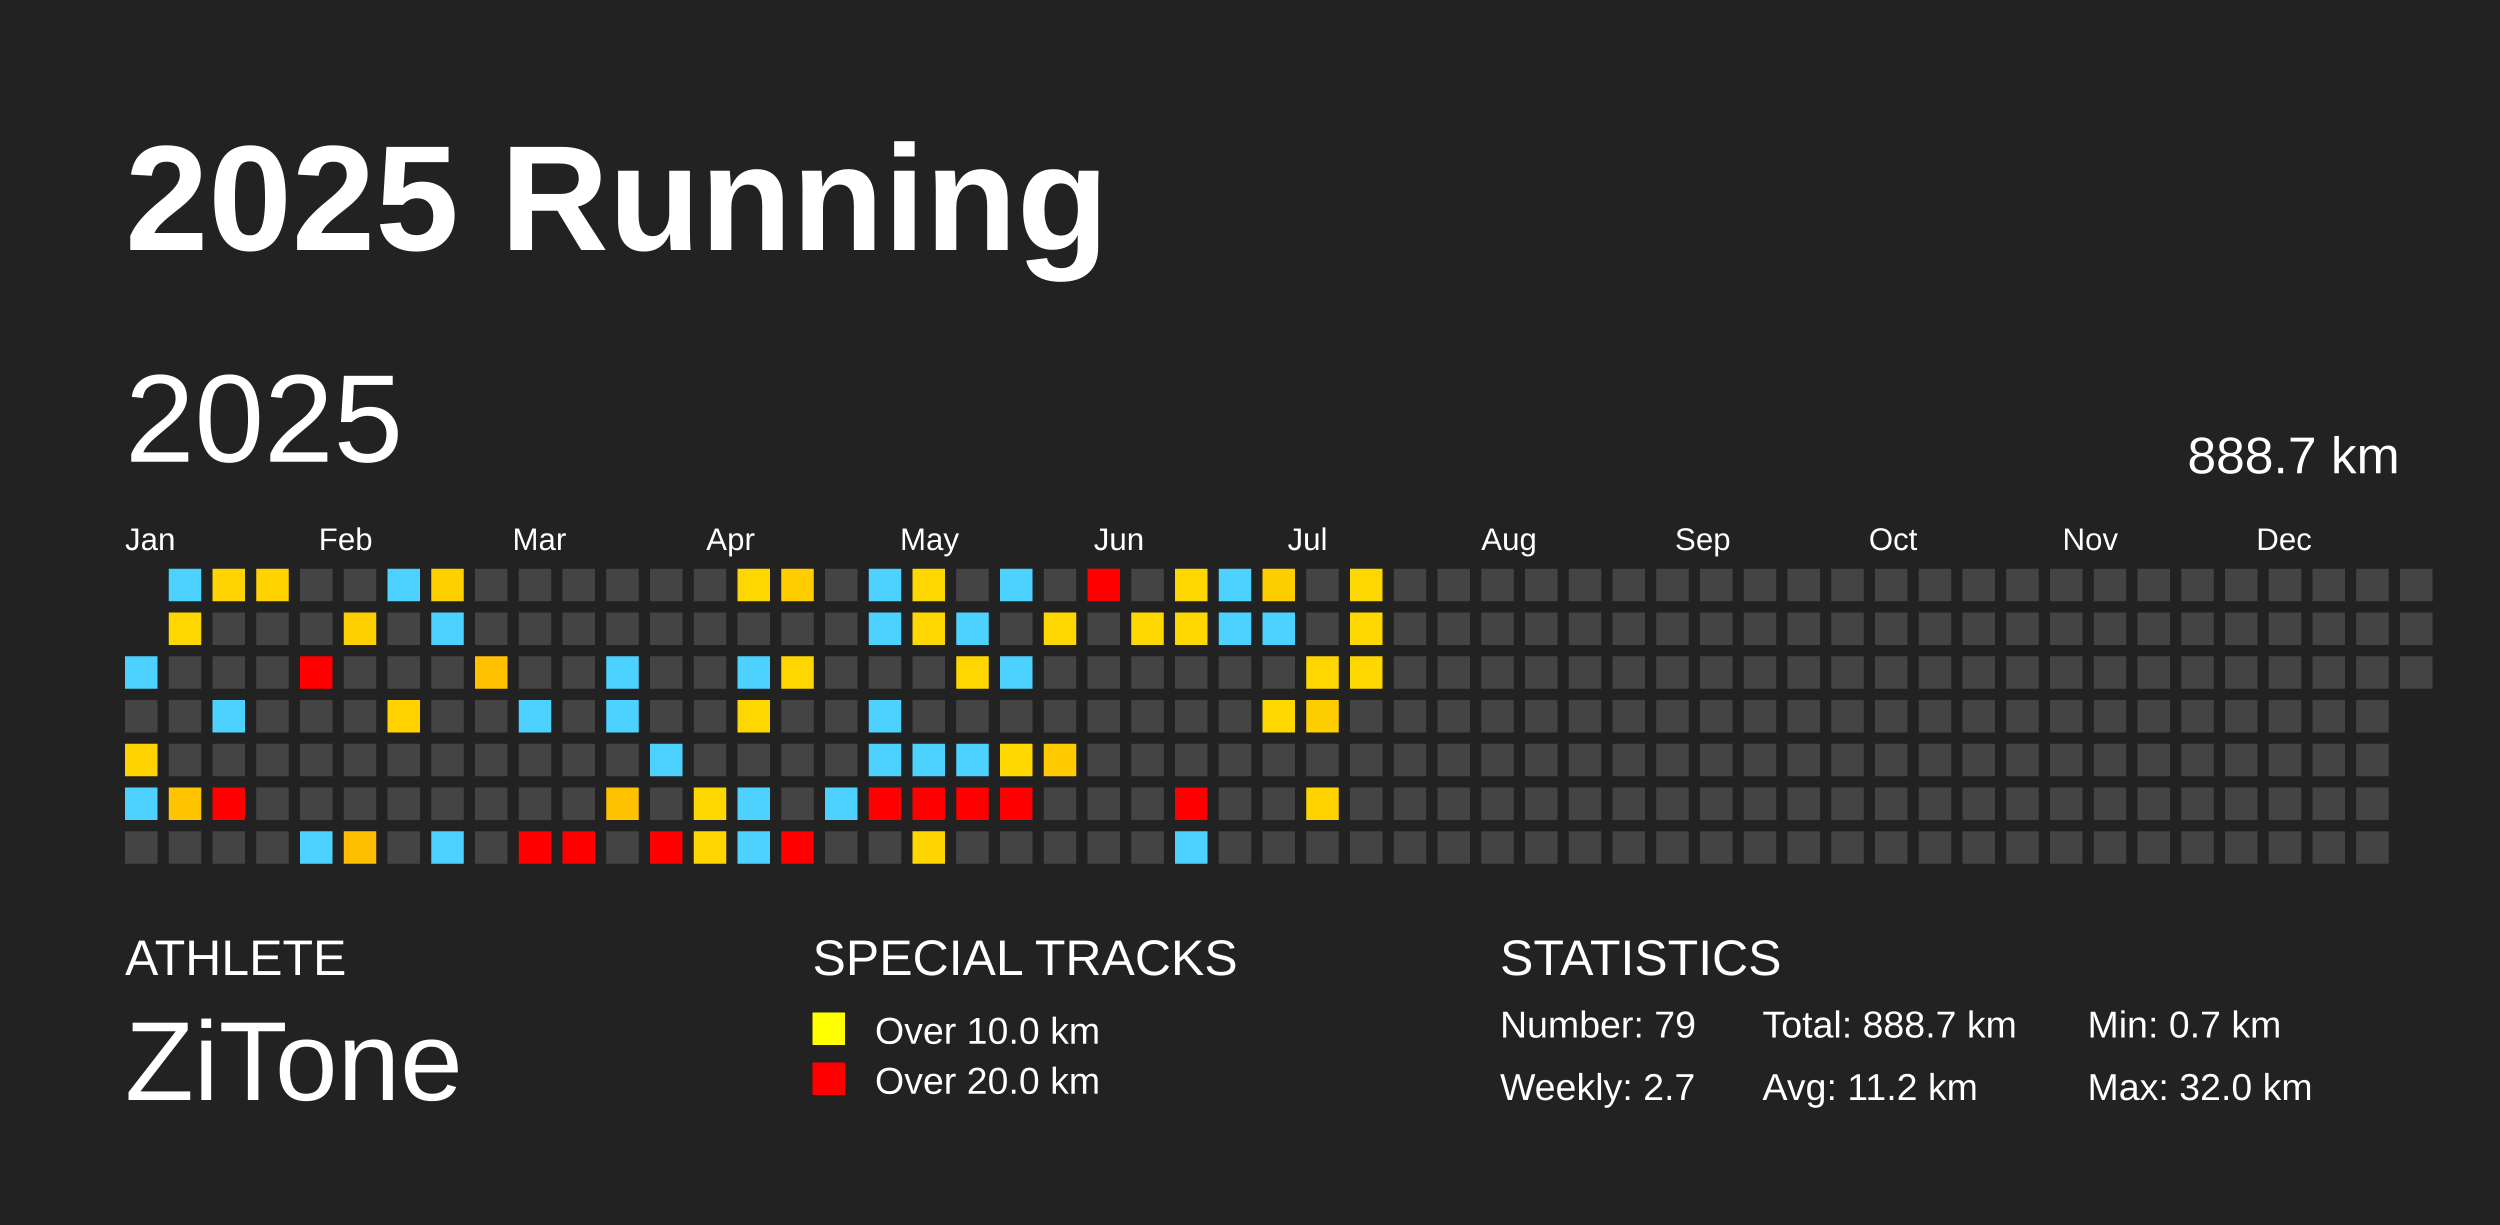
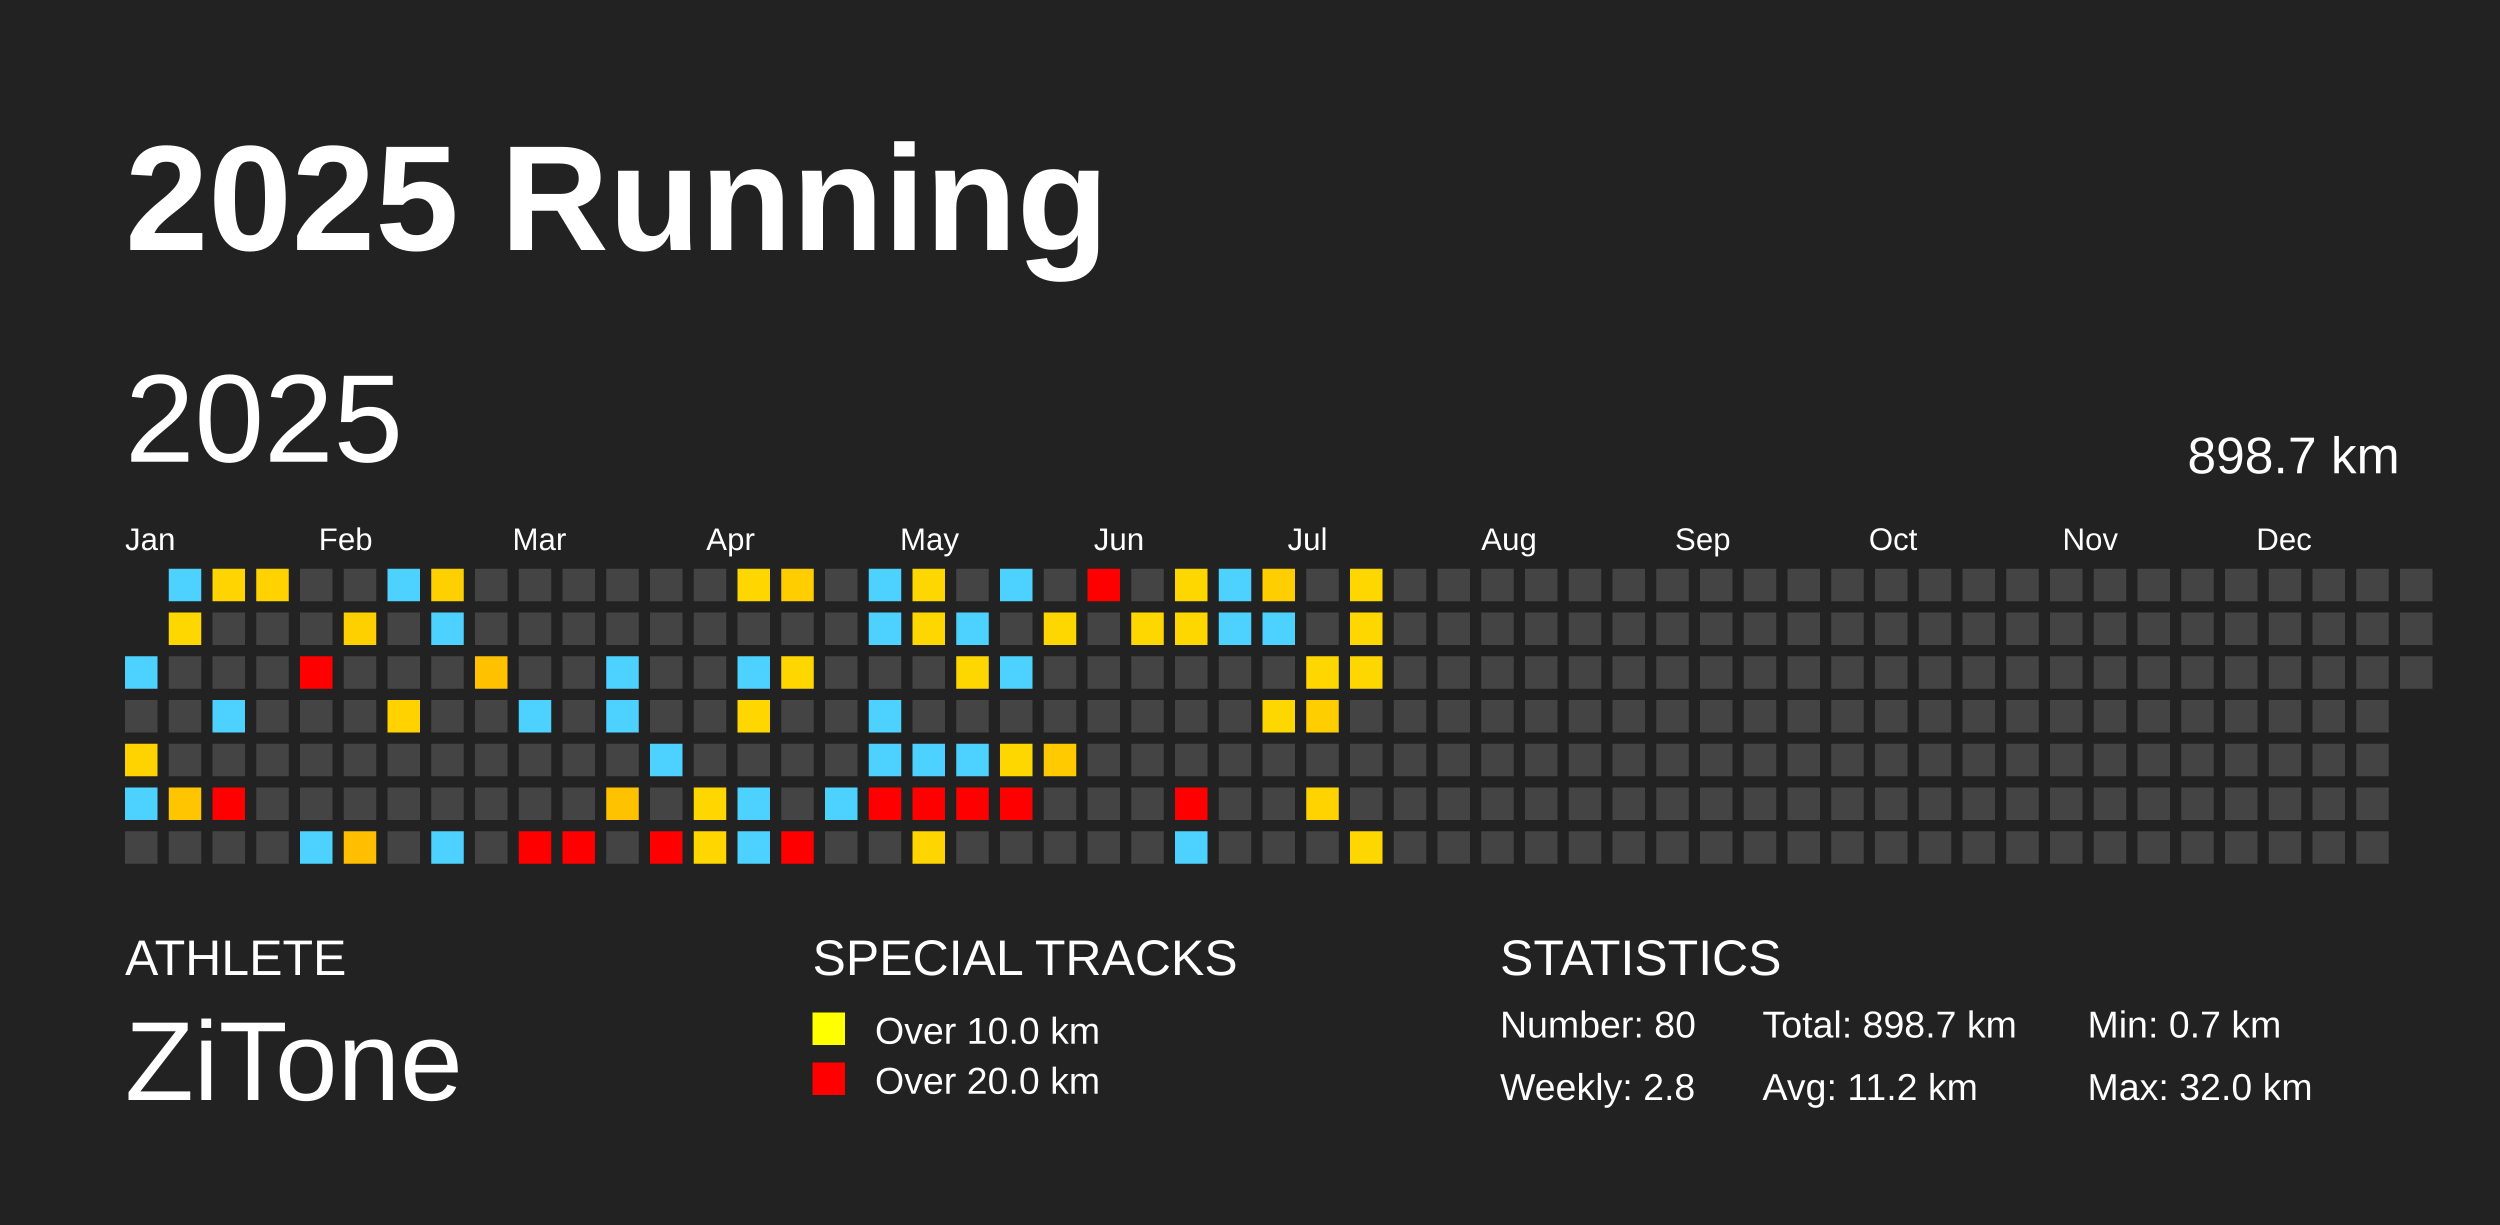
<svg xmlns="http://www.w3.org/2000/svg" baseProfile="full" height="98mm" version="1.1" viewBox="0,0,200,98" width="200mm">
  <defs />
  <rect fill="#222222" height="98" width="200" x="0" y="0" />
  <text fill="#FFFFFF" style="font-size:12px; font-family:Arial; font-weight:bold;" x="10" y="20">2025 Running</text>
  <text fill="#FFFFFF" style="font-size:4px; font-family:Arial" x="10" y="78">ATHLETE</text>
  <text fill="#FFFFFF" style="font-size:9px; font-family:Arial" x="10" y="88">ZiTone</text>
  <text fill="#FFFFFF" style="font-size:4px; font-family:Arial" x="65" y="78">SPECIAL TRACKS</text>
  <rect fill="yellow" height="2.6" width="2.6" x="65" y="81" />
  <text fill="#FFFFFF" style="font-size:3px; font-family:Arial" x="70" y="83.5">Over 10.0 km</text>
  <rect fill="red" height="2.6" width="2.6" x="65" y="85" />
  <text fill="#FFFFFF" style="font-size:3px; font-family:Arial" x="70" y="87.5">Over 20.0 km</text>
  <text fill="#FFFFFF" style="font-size:4px; font-family:Arial" x="120" y="78">STATISTICS</text>
-   <text fill="#FFFFFF" style="font-size:3px; font-family:Arial" x="120" y="83">Number: 79</text>
-   <text fill="#FFFFFF" style="font-size:3px; font-family:Arial" x="120" y="88">Weekly: 2.7</text>
-   <text fill="#FFFFFF" style="font-size:3px; font-family:Arial" x="141" y="83">Total: 888.7 km</text>
+   <text fill="#FFFFFF" style="font-size:3px; font-family:Arial" x="120" y="83">Number: 80</text>
+   <text fill="#FFFFFF" style="font-size:3px; font-family:Arial" x="120" y="88">Weekly: 2.8</text>
+   <text fill="#FFFFFF" style="font-size:3px; font-family:Arial" x="141" y="83">Total: 898.7 km</text>
  <text fill="#FFFFFF" style="font-size:3px; font-family:Arial" x="141" y="88">Avg: 11.2 km</text>
  <text fill="#FFFFFF" style="font-size:3px; font-family:Arial" x="167" y="83">Min: 0.7 km</text>
  <text fill="#FFFFFF" style="font-size:3px; font-family:Arial" x="167" y="88">Max: 32.0 km</text>
  <text dominant-baseline="hanging" fill="#FFFFFF" style="font-size:10.0px; font-family:Arial;" x="10" y="30">2025</text>
-   <text dominant-baseline="hanging" fill="#FFFFFF" style="font-size:4.125px; font-family:Arial;" x="175" y="35">888.7 km</text>
+   <text dominant-baseline="hanging" fill="#FFFFFF" style="font-size:4.125px; font-family:Arial;" x="175" y="35">898.7 km</text>
  <text fill="#FFFFFF" style="font-size:2.5px; font-family:Arial" x="10.0" y="44">Jan</text>
  <text fill="#FFFFFF" style="font-size:2.5px; font-family:Arial" x="25.5" y="44">Feb</text>
  <text fill="#FFFFFF" style="font-size:2.5px; font-family:Arial" x="41.0" y="44">Mar</text>
  <text fill="#FFFFFF" style="font-size:2.5px; font-family:Arial" x="56.5" y="44">Apr</text>
  <text fill="#FFFFFF" style="font-size:2.5px; font-family:Arial" x="72.0" y="44">May</text>
  <text fill="#FFFFFF" style="font-size:2.5px; font-family:Arial" x="87.5" y="44">Jun</text>
  <text fill="#FFFFFF" style="font-size:2.5px; font-family:Arial" x="103.0" y="44">Jul</text>
  <text fill="#FFFFFF" style="font-size:2.5px; font-family:Arial" x="118.5" y="44">Aug</text>
  <text fill="#FFFFFF" style="font-size:2.5px; font-family:Arial" x="134.0" y="44">Sep</text>
  <text fill="#FFFFFF" style="font-size:2.5px; font-family:Arial" x="149.5" y="44">Oct</text>
  <text fill="#FFFFFF" style="font-size:2.5px; font-family:Arial" x="165.0" y="44">Nov</text>
  <text fill="#FFFFFF" style="font-size:2.5px; font-family:Arial" x="180.5" y="44">Dec</text>
  <rect fill="#4dd2ff" height="2.6" width="2.6" x="10.0" y="52.5" />
  <rect fill="#444444" height="2.6" width="2.6" x="10.0" y="56.0" />
  <rect fill="#ffd300" height="2.6" width="2.6" x="10.0" y="59.5" />
  <rect fill="#4dd2ff" height="2.6" width="2.6" x="10.0" y="63.0" />
  <rect fill="#444444" height="2.6" width="2.6" x="10.0" y="66.5" />
  <rect fill="#4dd2ff" height="2.6" width="2.6" x="13.5" y="45.5" />
  <rect fill="#ffd700" height="2.6" width="2.6" x="13.5" y="49.0" />
  <rect fill="#444444" height="2.6" width="2.6" x="13.5" y="52.5" />
  <rect fill="#444444" height="2.6" width="2.6" x="13.5" y="56.0" />
  <rect fill="#444444" height="2.6" width="2.6" x="13.5" y="59.5" />
  <rect fill="#ffc500" height="2.6" width="2.6" x="13.5" y="63.0" />
  <rect fill="#444444" height="2.6" width="2.6" x="13.5" y="66.5" />
  <rect fill="#ffd400" height="2.6" width="2.6" x="17.0" y="45.5" />
  <rect fill="#444444" height="2.6" width="2.6" x="17.0" y="49.0" />
  <rect fill="#444444" height="2.6" width="2.6" x="17.0" y="52.5" />
  <rect fill="#4dd2ff" height="2.6" width="2.6" x="17.0" y="56.0" />
  <rect fill="#444444" height="2.6" width="2.6" x="17.0" y="59.5" />
  <rect fill="red" height="2.6" width="2.6" x="17.0" y="63.0" />
  <rect fill="#444444" height="2.6" width="2.6" x="17.0" y="66.5" />
  <rect fill="#ffd200" height="2.6" width="2.6" x="20.5" y="45.5" />
  <rect fill="#444444" height="2.6" width="2.6" x="20.5" y="49.0" />
  <rect fill="#444444" height="2.6" width="2.6" x="20.5" y="52.5" />
  <rect fill="#444444" height="2.6" width="2.6" x="20.5" y="56.0" />
  <rect fill="#444444" height="2.6" width="2.6" x="20.5" y="59.5" />
  <rect fill="#444444" height="2.6" width="2.6" x="20.5" y="63.0" />
  <rect fill="#444444" height="2.6" width="2.6" x="20.5" y="66.5" />
  <rect fill="#444444" height="2.6" width="2.6" x="24.0" y="45.5" />
  <rect fill="#444444" height="2.6" width="2.6" x="24.0" y="49.0" />
  <rect fill="red" height="2.6" width="2.6" x="24.0" y="52.5" />
  <rect fill="#444444" height="2.6" width="2.6" x="24.0" y="56.0" />
  <rect fill="#444444" height="2.6" width="2.6" x="24.0" y="59.5" />
  <rect fill="#444444" height="2.6" width="2.6" x="24.0" y="63.0" />
  <rect fill="#4dd2ff" height="2.6" width="2.6" x="24.0" y="66.5" />
  <rect fill="#444444" height="2.6" width="2.6" x="27.5" y="45.5" />
  <rect fill="#ffd000" height="2.6" width="2.6" x="27.5" y="49.0" />
  <rect fill="#444444" height="2.6" width="2.6" x="27.5" y="52.5" />
  <rect fill="#444444" height="2.6" width="2.6" x="27.5" y="56.0" />
  <rect fill="#444444" height="2.6" width="2.6" x="27.5" y="59.5" />
  <rect fill="#444444" height="2.6" width="2.6" x="27.5" y="63.0" />
  <rect fill="#ffbe00" height="2.6" width="2.6" x="27.5" y="66.5" />
  <rect fill="#4dd2ff" height="2.6" width="2.6" x="31.0" y="45.5" />
  <rect fill="#444444" height="2.6" width="2.6" x="31.0" y="49.0" />
  <rect fill="#444444" height="2.6" width="2.6" x="31.0" y="52.5" />
  <rect fill="#ffd200" height="2.6" width="2.6" x="31.0" y="56.0" />
  <rect fill="#444444" height="2.6" width="2.6" x="31.0" y="59.5" />
  <rect fill="#444444" height="2.6" width="2.6" x="31.0" y="63.0" />
  <rect fill="#444444" height="2.6" width="2.6" x="31.0" y="66.5" />
  <rect fill="#ffd000" height="2.6" width="2.6" x="34.5" y="45.5" />
  <rect fill="#4dd2ff" height="2.6" width="2.6" x="34.5" y="49.0" />
  <rect fill="#444444" height="2.6" width="2.6" x="34.5" y="52.5" />
  <rect fill="#444444" height="2.6" width="2.6" x="34.5" y="56.0" />
  <rect fill="#444444" height="2.6" width="2.6" x="34.5" y="59.5" />
  <rect fill="#444444" height="2.6" width="2.6" x="34.5" y="63.0" />
  <rect fill="#4dd2ff" height="2.6" width="2.6" x="34.5" y="66.5" />
  <rect fill="#444444" height="2.6" width="2.6" x="38.0" y="45.5" />
  <rect fill="#444444" height="2.6" width="2.6" x="38.0" y="49.0" />
  <rect fill="#ffc100" height="2.6" width="2.6" x="38.0" y="52.5" />
  <rect fill="#444444" height="2.6" width="2.6" x="38.0" y="56.0" />
  <rect fill="#444444" height="2.6" width="2.6" x="38.0" y="59.5" />
  <rect fill="#444444" height="2.6" width="2.6" x="38.0" y="63.0" />
  <rect fill="#444444" height="2.6" width="2.6" x="38.0" y="66.5" />
  <rect fill="#444444" height="2.6" width="2.6" x="41.5" y="45.5" />
  <rect fill="#444444" height="2.6" width="2.6" x="41.5" y="49.0" />
  <rect fill="#444444" height="2.6" width="2.6" x="41.5" y="52.5" />
  <rect fill="#4dd2ff" height="2.6" width="2.6" x="41.5" y="56.0" />
  <rect fill="#444444" height="2.6" width="2.6" x="41.5" y="59.5" />
  <rect fill="#444444" height="2.6" width="2.6" x="41.5" y="63.0" />
  <rect fill="red" height="2.6" width="2.6" x="41.5" y="66.5" />
  <rect fill="#444444" height="2.6" width="2.6" x="45.0" y="45.5" />
  <rect fill="#444444" height="2.6" width="2.6" x="45.0" y="49.0" />
  <rect fill="#444444" height="2.6" width="2.6" x="45.0" y="52.5" />
  <rect fill="#444444" height="2.6" width="2.6" x="45.0" y="56.0" />
  <rect fill="#444444" height="2.6" width="2.6" x="45.0" y="59.5" />
  <rect fill="#444444" height="2.6" width="2.6" x="45.0" y="63.0" />
  <rect fill="red" height="2.6" width="2.6" x="45.0" y="66.5" />
  <rect fill="#444444" height="2.6" width="2.6" x="48.5" y="45.5" />
  <rect fill="#444444" height="2.6" width="2.6" x="48.5" y="49.0" />
  <rect fill="#4dd2ff" height="2.6" width="2.6" x="48.5" y="52.5" />
  <rect fill="#4dd2ff" height="2.6" width="2.6" x="48.5" y="56.0" />
  <rect fill="#444444" height="2.6" width="2.6" x="48.5" y="59.5" />
  <rect fill="#ffc200" height="2.6" width="2.6" x="48.5" y="63.0" />
  <rect fill="#444444" height="2.6" width="2.6" x="48.5" y="66.5" />
  <rect fill="#444444" height="2.6" width="2.6" x="52.0" y="45.5" />
  <rect fill="#444444" height="2.6" width="2.6" x="52.0" y="49.0" />
  <rect fill="#444444" height="2.6" width="2.6" x="52.0" y="52.5" />
  <rect fill="#444444" height="2.6" width="2.6" x="52.0" y="56.0" />
  <rect fill="#4dd2ff" height="2.6" width="2.6" x="52.0" y="59.5" />
  <rect fill="#444444" height="2.6" width="2.6" x="52.0" y="63.0" />
  <rect fill="red" height="2.6" width="2.6" x="52.0" y="66.5" />
  <rect fill="#444444" height="2.6" width="2.6" x="55.5" y="45.5" />
  <rect fill="#444444" height="2.6" width="2.6" x="55.5" y="49.0" />
  <rect fill="#444444" height="2.6" width="2.6" x="55.5" y="52.5" />
  <rect fill="#444444" height="2.6" width="2.6" x="55.5" y="56.0" />
  <rect fill="#444444" height="2.6" width="2.6" x="55.5" y="59.5" />
  <rect fill="#ffd700" height="2.6" width="2.6" x="55.5" y="63.0" />
  <rect fill="#ffd600" height="2.6" width="2.6" x="55.5" y="66.5" />
  <rect fill="#ffd700" height="2.6" width="2.6" x="59.0" y="45.5" />
  <rect fill="#444444" height="2.6" width="2.6" x="59.0" y="49.0" />
  <rect fill="#4dd2ff" height="2.6" width="2.6" x="59.0" y="52.5" />
  <rect fill="#ffd700" height="2.6" width="2.6" x="59.0" y="56.0" />
  <rect fill="#444444" height="2.6" width="2.6" x="59.0" y="59.5" />
  <rect fill="#4dd2ff" height="2.6" width="2.6" x="59.0" y="63.0" />
  <rect fill="#4dd2ff" height="2.6" width="2.6" x="59.0" y="66.5" />
  <rect fill="#ffcd00" height="2.6" width="2.6" x="62.5" y="45.5" />
  <rect fill="#444444" height="2.6" width="2.6" x="62.5" y="49.0" />
  <rect fill="#ffd700" height="2.6" width="2.6" x="62.5" y="52.5" />
  <rect fill="#444444" height="2.6" width="2.6" x="62.5" y="56.0" />
  <rect fill="#444444" height="2.6" width="2.6" x="62.5" y="59.5" />
  <rect fill="#444444" height="2.6" width="2.6" x="62.5" y="63.0" />
  <rect fill="red" height="2.6" width="2.6" x="62.5" y="66.5" />
  <rect fill="#444444" height="2.6" width="2.6" x="66.0" y="45.5" />
  <rect fill="#444444" height="2.6" width="2.6" x="66.0" y="49.0" />
  <rect fill="#444444" height="2.6" width="2.6" x="66.0" y="52.5" />
  <rect fill="#444444" height="2.6" width="2.6" x="66.0" y="56.0" />
  <rect fill="#444444" height="2.6" width="2.6" x="66.0" y="59.5" />
  <rect fill="#4dd2ff" height="2.6" width="2.6" x="66.0" y="63.0" />
  <rect fill="#444444" height="2.6" width="2.6" x="66.0" y="66.5" />
  <rect fill="#4dd2ff" height="2.6" width="2.6" x="69.5" y="45.5" />
  <rect fill="#4dd2ff" height="2.6" width="2.6" x="69.5" y="49.0" />
  <rect fill="#444444" height="2.6" width="2.6" x="69.5" y="52.5" />
  <rect fill="#4dd2ff" height="2.6" width="2.6" x="69.5" y="56.0" />
  <rect fill="#4dd2ff" height="2.6" width="2.6" x="69.5" y="59.5" />
  <rect fill="red" height="2.6" width="2.6" x="69.5" y="63.0" />
  <rect fill="#444444" height="2.6" width="2.6" x="69.5" y="66.5" />
  <rect fill="#ffd700" height="2.6" width="2.6" x="73.0" y="45.5" />
  <rect fill="#ffd700" height="2.6" width="2.6" x="73.0" y="49.0" />
  <rect fill="#444444" height="2.6" width="2.6" x="73.0" y="52.5" />
  <rect fill="#444444" height="2.6" width="2.6" x="73.0" y="56.0" />
  <rect fill="#4dd2ff" height="2.6" width="2.6" x="73.0" y="59.5" />
  <rect fill="red" height="2.6" width="2.6" x="73.0" y="63.0" />
  <rect fill="#ffd500" height="2.6" width="2.6" x="73.0" y="66.5" />
  <rect fill="#444444" height="2.6" width="2.6" x="76.5" y="45.5" />
  <rect fill="#4dd2ff" height="2.6" width="2.6" x="76.5" y="49.0" />
  <rect fill="#ffd700" height="2.6" width="2.6" x="76.5" y="52.5" />
  <rect fill="#444444" height="2.6" width="2.6" x="76.5" y="56.0" />
  <rect fill="#4dd2ff" height="2.6" width="2.6" x="76.5" y="59.5" />
  <rect fill="red" height="2.6" width="2.6" x="76.5" y="63.0" />
  <rect fill="#444444" height="2.6" width="2.6" x="76.5" y="66.5" />
  <rect fill="#4dd2ff" height="2.6" width="2.6" x="80.0" y="45.5" />
  <rect fill="#444444" height="2.6" width="2.6" x="80.0" y="49.0" />
  <rect fill="#4dd2ff" height="2.6" width="2.6" x="80.0" y="52.5" />
  <rect fill="#444444" height="2.6" width="2.6" x="80.0" y="56.0" />
  <rect fill="#ffd700" height="2.6" width="2.6" x="80.0" y="59.5" />
  <rect fill="red" height="2.6" width="2.6" x="80.0" y="63.0" />
  <rect fill="#444444" height="2.6" width="2.6" x="80.0" y="66.5" />
  <rect fill="#444444" height="2.6" width="2.6" x="83.5" y="45.5" />
  <rect fill="#ffd700" height="2.6" width="2.6" x="83.5" y="49.0" />
  <rect fill="#444444" height="2.6" width="2.6" x="83.5" y="52.5" />
  <rect fill="#444444" height="2.6" width="2.6" x="83.5" y="56.0" />
  <rect fill="#ffcb00" height="2.6" width="2.6" x="83.5" y="59.5" />
  <rect fill="#444444" height="2.6" width="2.6" x="83.5" y="63.0" />
  <rect fill="#444444" height="2.6" width="2.6" x="83.5" y="66.5" />
  <rect fill="red" height="2.6" width="2.6" x="87.0" y="45.5" />
  <rect fill="#444444" height="2.6" width="2.6" x="87.0" y="49.0" />
  <rect fill="#444444" height="2.6" width="2.6" x="87.0" y="52.5" />
  <rect fill="#444444" height="2.6" width="2.6" x="87.0" y="56.0" />
  <rect fill="#444444" height="2.6" width="2.6" x="87.0" y="59.5" />
  <rect fill="#444444" height="2.6" width="2.6" x="87.0" y="63.0" />
  <rect fill="#444444" height="2.6" width="2.6" x="87.0" y="66.5" />
  <rect fill="#444444" height="2.6" width="2.6" x="90.5" y="45.5" />
  <rect fill="#ffd700" height="2.6" width="2.6" x="90.5" y="49.0" />
  <rect fill="#444444" height="2.6" width="2.6" x="90.5" y="52.5" />
  <rect fill="#444444" height="2.6" width="2.6" x="90.5" y="56.0" />
  <rect fill="#444444" height="2.6" width="2.6" x="90.5" y="59.5" />
  <rect fill="#444444" height="2.6" width="2.6" x="90.5" y="63.0" />
  <rect fill="#444444" height="2.6" width="2.6" x="90.5" y="66.5" />
  <rect fill="#ffd700" height="2.6" width="2.6" x="94.0" y="45.5" />
  <rect fill="#ffd700" height="2.6" width="2.6" x="94.0" y="49.0" />
  <rect fill="#444444" height="2.6" width="2.6" x="94.0" y="52.5" />
  <rect fill="#444444" height="2.6" width="2.6" x="94.0" y="56.0" />
  <rect fill="#444444" height="2.6" width="2.6" x="94.0" y="59.5" />
  <rect fill="red" height="2.6" width="2.6" x="94.0" y="63.0" />
  <rect fill="#4dd2ff" height="2.6" width="2.6" x="94.0" y="66.5" />
  <rect fill="#4dd2ff" height="2.6" width="2.6" x="97.5" y="45.5" />
  <rect fill="#4dd2ff" height="2.6" width="2.6" x="97.5" y="49.0" />
  <rect fill="#444444" height="2.6" width="2.6" x="97.5" y="52.5" />
  <rect fill="#444444" height="2.6" width="2.6" x="97.5" y="56.0" />
  <rect fill="#444444" height="2.6" width="2.6" x="97.5" y="59.5" />
  <rect fill="#444444" height="2.6" width="2.6" x="97.5" y="63.0" />
  <rect fill="#444444" height="2.6" width="2.6" x="97.5" y="66.5" />
  <rect fill="#ffce00" height="2.6" width="2.6" x="101.0" y="45.5" />
  <rect fill="#4dd2ff" height="2.6" width="2.6" x="101.0" y="49.0" />
  <rect fill="#444444" height="2.6" width="2.6" x="101.0" y="52.5" />
  <rect fill="#ffd700" height="2.6" width="2.6" x="101.0" y="56.0" />
  <rect fill="#444444" height="2.6" width="2.6" x="101.0" y="59.5" />
  <rect fill="#444444" height="2.6" width="2.6" x="101.0" y="63.0" />
  <rect fill="#444444" height="2.6" width="2.6" x="101.0" y="66.5" />
  <rect fill="#444444" height="2.6" width="2.6" x="104.5" y="45.5" />
  <rect fill="#444444" height="2.6" width="2.6" x="104.5" y="49.0" />
  <rect fill="#ffd700" height="2.6" width="2.6" x="104.5" y="52.5" />
  <rect fill="#ffce00" height="2.6" width="2.6" x="104.5" y="56.0" />
  <rect fill="#444444" height="2.6" width="2.6" x="104.5" y="59.5" />
  <rect fill="#ffd300" height="2.6" width="2.6" x="104.5" y="63.0" />
  <rect fill="#444444" height="2.6" width="2.6" x="104.5" y="66.5" />
  <rect fill="#ffd700" height="2.6" width="2.6" x="108.0" y="45.5" />
  <rect fill="#ffd700" height="2.6" width="2.6" x="108.0" y="49.0" />
  <rect fill="#ffd700" height="2.6" width="2.6" x="108.0" y="52.5" />
  <rect fill="#444444" height="2.6" width="2.6" x="108.0" y="56.0" />
  <rect fill="#444444" height="2.6" width="2.6" x="108.0" y="59.5" />
  <rect fill="#444444" height="2.6" width="2.6" x="108.0" y="63.0" />
-   <rect fill="#444444" height="2.6" width="2.6" x="108.0" y="66.5" />
+   <rect fill="#ffd700" height="2.6" width="2.6" x="108.0" y="66.5" />
  <rect fill="#444444" height="2.6" width="2.6" x="111.5" y="45.5" />
  <rect fill="#444444" height="2.6" width="2.6" x="111.5" y="49.0" />
  <rect fill="#444444" height="2.6" width="2.6" x="111.5" y="52.5" />
  <rect fill="#444444" height="2.6" width="2.6" x="111.5" y="56.0" />
  <rect fill="#444444" height="2.6" width="2.6" x="111.5" y="59.5" />
  <rect fill="#444444" height="2.6" width="2.6" x="111.5" y="63.0" />
  <rect fill="#444444" height="2.6" width="2.6" x="111.5" y="66.5" />
  <rect fill="#444444" height="2.6" width="2.6" x="115.0" y="45.5" />
  <rect fill="#444444" height="2.6" width="2.6" x="115.0" y="49.0" />
  <rect fill="#444444" height="2.6" width="2.6" x="115.0" y="52.5" />
  <rect fill="#444444" height="2.6" width="2.6" x="115.0" y="56.0" />
  <rect fill="#444444" height="2.6" width="2.6" x="115.0" y="59.5" />
  <rect fill="#444444" height="2.6" width="2.6" x="115.0" y="63.0" />
  <rect fill="#444444" height="2.6" width="2.6" x="115.0" y="66.5" />
  <rect fill="#444444" height="2.6" width="2.6" x="118.5" y="45.5" />
  <rect fill="#444444" height="2.6" width="2.6" x="118.5" y="49.0" />
  <rect fill="#444444" height="2.6" width="2.6" x="118.5" y="52.5" />
  <rect fill="#444444" height="2.6" width="2.6" x="118.5" y="56.0" />
  <rect fill="#444444" height="2.6" width="2.6" x="118.5" y="59.5" />
  <rect fill="#444444" height="2.6" width="2.6" x="118.5" y="63.0" />
  <rect fill="#444444" height="2.6" width="2.6" x="118.5" y="66.5" />
  <rect fill="#444444" height="2.6" width="2.6" x="122.0" y="45.5" />
  <rect fill="#444444" height="2.6" width="2.6" x="122.0" y="49.0" />
  <rect fill="#444444" height="2.6" width="2.6" x="122.0" y="52.5" />
  <rect fill="#444444" height="2.6" width="2.6" x="122.0" y="56.0" />
  <rect fill="#444444" height="2.6" width="2.6" x="122.0" y="59.5" />
  <rect fill="#444444" height="2.6" width="2.6" x="122.0" y="63.0" />
  <rect fill="#444444" height="2.6" width="2.6" x="122.0" y="66.5" />
  <rect fill="#444444" height="2.6" width="2.6" x="125.5" y="45.5" />
  <rect fill="#444444" height="2.6" width="2.6" x="125.5" y="49.0" />
  <rect fill="#444444" height="2.6" width="2.6" x="125.5" y="52.5" />
  <rect fill="#444444" height="2.6" width="2.6" x="125.5" y="56.0" />
  <rect fill="#444444" height="2.6" width="2.6" x="125.5" y="59.5" />
  <rect fill="#444444" height="2.6" width="2.6" x="125.5" y="63.0" />
  <rect fill="#444444" height="2.6" width="2.6" x="125.5" y="66.5" />
  <rect fill="#444444" height="2.6" width="2.6" x="129.0" y="45.5" />
  <rect fill="#444444" height="2.6" width="2.6" x="129.0" y="49.0" />
  <rect fill="#444444" height="2.6" width="2.6" x="129.0" y="52.5" />
  <rect fill="#444444" height="2.6" width="2.6" x="129.0" y="56.0" />
  <rect fill="#444444" height="2.6" width="2.6" x="129.0" y="59.5" />
  <rect fill="#444444" height="2.6" width="2.6" x="129.0" y="63.0" />
  <rect fill="#444444" height="2.6" width="2.6" x="129.0" y="66.5" />
  <rect fill="#444444" height="2.6" width="2.6" x="132.5" y="45.5" />
  <rect fill="#444444" height="2.6" width="2.6" x="132.5" y="49.0" />
  <rect fill="#444444" height="2.6" width="2.6" x="132.5" y="52.5" />
  <rect fill="#444444" height="2.6" width="2.6" x="132.5" y="56.0" />
  <rect fill="#444444" height="2.6" width="2.6" x="132.5" y="59.5" />
  <rect fill="#444444" height="2.6" width="2.6" x="132.5" y="63.0" />
  <rect fill="#444444" height="2.6" width="2.6" x="132.5" y="66.5" />
  <rect fill="#444444" height="2.6" width="2.6" x="136.0" y="45.5" />
  <rect fill="#444444" height="2.6" width="2.6" x="136.0" y="49.0" />
  <rect fill="#444444" height="2.6" width="2.6" x="136.0" y="52.5" />
  <rect fill="#444444" height="2.6" width="2.6" x="136.0" y="56.0" />
  <rect fill="#444444" height="2.6" width="2.6" x="136.0" y="59.5" />
  <rect fill="#444444" height="2.6" width="2.6" x="136.0" y="63.0" />
  <rect fill="#444444" height="2.6" width="2.6" x="136.0" y="66.5" />
  <rect fill="#444444" height="2.6" width="2.6" x="139.5" y="45.5" />
  <rect fill="#444444" height="2.6" width="2.6" x="139.5" y="49.0" />
  <rect fill="#444444" height="2.6" width="2.6" x="139.5" y="52.5" />
  <rect fill="#444444" height="2.6" width="2.6" x="139.5" y="56.0" />
  <rect fill="#444444" height="2.6" width="2.6" x="139.5" y="59.5" />
  <rect fill="#444444" height="2.6" width="2.6" x="139.5" y="63.0" />
  <rect fill="#444444" height="2.6" width="2.6" x="139.5" y="66.5" />
  <rect fill="#444444" height="2.6" width="2.6" x="143.0" y="45.5" />
  <rect fill="#444444" height="2.6" width="2.6" x="143.0" y="49.0" />
  <rect fill="#444444" height="2.6" width="2.6" x="143.0" y="52.5" />
  <rect fill="#444444" height="2.6" width="2.6" x="143.0" y="56.0" />
  <rect fill="#444444" height="2.6" width="2.6" x="143.0" y="59.5" />
  <rect fill="#444444" height="2.6" width="2.6" x="143.0" y="63.0" />
  <rect fill="#444444" height="2.6" width="2.6" x="143.0" y="66.5" />
  <rect fill="#444444" height="2.6" width="2.6" x="146.5" y="45.5" />
  <rect fill="#444444" height="2.6" width="2.6" x="146.5" y="49.0" />
  <rect fill="#444444" height="2.6" width="2.6" x="146.5" y="52.5" />
  <rect fill="#444444" height="2.6" width="2.6" x="146.5" y="56.0" />
  <rect fill="#444444" height="2.6" width="2.6" x="146.5" y="59.5" />
  <rect fill="#444444" height="2.6" width="2.6" x="146.5" y="63.0" />
  <rect fill="#444444" height="2.6" width="2.6" x="146.5" y="66.5" />
  <rect fill="#444444" height="2.6" width="2.6" x="150.0" y="45.5" />
  <rect fill="#444444" height="2.6" width="2.6" x="150.0" y="49.0" />
  <rect fill="#444444" height="2.6" width="2.6" x="150.0" y="52.5" />
  <rect fill="#444444" height="2.6" width="2.6" x="150.0" y="56.0" />
  <rect fill="#444444" height="2.6" width="2.6" x="150.0" y="59.5" />
  <rect fill="#444444" height="2.6" width="2.6" x="150.0" y="63.0" />
  <rect fill="#444444" height="2.6" width="2.6" x="150.0" y="66.5" />
  <rect fill="#444444" height="2.6" width="2.6" x="153.5" y="45.5" />
  <rect fill="#444444" height="2.6" width="2.6" x="153.5" y="49.0" />
  <rect fill="#444444" height="2.6" width="2.6" x="153.5" y="52.5" />
  <rect fill="#444444" height="2.6" width="2.6" x="153.5" y="56.0" />
  <rect fill="#444444" height="2.6" width="2.6" x="153.5" y="59.5" />
  <rect fill="#444444" height="2.6" width="2.6" x="153.5" y="63.0" />
  <rect fill="#444444" height="2.6" width="2.6" x="153.5" y="66.5" />
  <rect fill="#444444" height="2.6" width="2.6" x="157.0" y="45.5" />
  <rect fill="#444444" height="2.6" width="2.6" x="157.0" y="49.0" />
  <rect fill="#444444" height="2.6" width="2.6" x="157.0" y="52.5" />
  <rect fill="#444444" height="2.6" width="2.6" x="157.0" y="56.0" />
  <rect fill="#444444" height="2.6" width="2.6" x="157.0" y="59.5" />
  <rect fill="#444444" height="2.6" width="2.6" x="157.0" y="63.0" />
  <rect fill="#444444" height="2.6" width="2.6" x="157.0" y="66.5" />
  <rect fill="#444444" height="2.6" width="2.6" x="160.5" y="45.5" />
  <rect fill="#444444" height="2.6" width="2.6" x="160.5" y="49.0" />
  <rect fill="#444444" height="2.6" width="2.6" x="160.5" y="52.5" />
  <rect fill="#444444" height="2.6" width="2.6" x="160.5" y="56.0" />
  <rect fill="#444444" height="2.6" width="2.6" x="160.5" y="59.5" />
  <rect fill="#444444" height="2.6" width="2.6" x="160.5" y="63.0" />
  <rect fill="#444444" height="2.6" width="2.6" x="160.5" y="66.5" />
  <rect fill="#444444" height="2.6" width="2.6" x="164.0" y="45.5" />
  <rect fill="#444444" height="2.6" width="2.6" x="164.0" y="49.0" />
  <rect fill="#444444" height="2.6" width="2.6" x="164.0" y="52.5" />
  <rect fill="#444444" height="2.6" width="2.6" x="164.0" y="56.0" />
  <rect fill="#444444" height="2.6" width="2.6" x="164.0" y="59.5" />
  <rect fill="#444444" height="2.6" width="2.6" x="164.0" y="63.0" />
  <rect fill="#444444" height="2.6" width="2.6" x="164.0" y="66.5" />
  <rect fill="#444444" height="2.6" width="2.6" x="167.5" y="45.5" />
  <rect fill="#444444" height="2.6" width="2.6" x="167.5" y="49.0" />
  <rect fill="#444444" height="2.6" width="2.6" x="167.5" y="52.5" />
  <rect fill="#444444" height="2.6" width="2.6" x="167.5" y="56.0" />
  <rect fill="#444444" height="2.6" width="2.6" x="167.5" y="59.5" />
  <rect fill="#444444" height="2.6" width="2.6" x="167.5" y="63.0" />
  <rect fill="#444444" height="2.6" width="2.6" x="167.5" y="66.5" />
  <rect fill="#444444" height="2.6" width="2.6" x="171.0" y="45.5" />
  <rect fill="#444444" height="2.6" width="2.6" x="171.0" y="49.0" />
  <rect fill="#444444" height="2.6" width="2.6" x="171.0" y="52.5" />
  <rect fill="#444444" height="2.6" width="2.6" x="171.0" y="56.0" />
  <rect fill="#444444" height="2.6" width="2.6" x="171.0" y="59.5" />
  <rect fill="#444444" height="2.6" width="2.6" x="171.0" y="63.0" />
  <rect fill="#444444" height="2.6" width="2.6" x="171.0" y="66.5" />
  <rect fill="#444444" height="2.6" width="2.6" x="174.5" y="45.5" />
  <rect fill="#444444" height="2.6" width="2.6" x="174.5" y="49.0" />
  <rect fill="#444444" height="2.6" width="2.6" x="174.5" y="52.5" />
  <rect fill="#444444" height="2.6" width="2.6" x="174.5" y="56.0" />
  <rect fill="#444444" height="2.6" width="2.6" x="174.5" y="59.5" />
  <rect fill="#444444" height="2.6" width="2.6" x="174.5" y="63.0" />
  <rect fill="#444444" height="2.6" width="2.6" x="174.5" y="66.5" />
  <rect fill="#444444" height="2.6" width="2.6" x="178.0" y="45.5" />
  <rect fill="#444444" height="2.6" width="2.6" x="178.0" y="49.0" />
  <rect fill="#444444" height="2.6" width="2.6" x="178.0" y="52.5" />
  <rect fill="#444444" height="2.6" width="2.6" x="178.0" y="56.0" />
  <rect fill="#444444" height="2.6" width="2.6" x="178.0" y="59.5" />
  <rect fill="#444444" height="2.6" width="2.6" x="178.0" y="63.0" />
  <rect fill="#444444" height="2.6" width="2.6" x="178.0" y="66.5" />
  <rect fill="#444444" height="2.6" width="2.6" x="181.5" y="45.5" />
  <rect fill="#444444" height="2.6" width="2.6" x="181.5" y="49.0" />
  <rect fill="#444444" height="2.6" width="2.6" x="181.5" y="52.5" />
  <rect fill="#444444" height="2.6" width="2.6" x="181.5" y="56.0" />
  <rect fill="#444444" height="2.6" width="2.6" x="181.5" y="59.5" />
  <rect fill="#444444" height="2.6" width="2.6" x="181.5" y="63.0" />
  <rect fill="#444444" height="2.6" width="2.6" x="181.5" y="66.5" />
  <rect fill="#444444" height="2.6" width="2.6" x="185.0" y="45.5" />
  <rect fill="#444444" height="2.6" width="2.6" x="185.0" y="49.0" />
  <rect fill="#444444" height="2.6" width="2.6" x="185.0" y="52.5" />
  <rect fill="#444444" height="2.6" width="2.6" x="185.0" y="56.0" />
  <rect fill="#444444" height="2.6" width="2.6" x="185.0" y="59.5" />
  <rect fill="#444444" height="2.6" width="2.6" x="185.0" y="63.0" />
  <rect fill="#444444" height="2.6" width="2.6" x="185.0" y="66.5" />
  <rect fill="#444444" height="2.6" width="2.6" x="188.5" y="45.5" />
  <rect fill="#444444" height="2.6" width="2.6" x="188.5" y="49.0" />
  <rect fill="#444444" height="2.6" width="2.6" x="188.5" y="52.5" />
  <rect fill="#444444" height="2.6" width="2.6" x="188.5" y="56.0" />
  <rect fill="#444444" height="2.6" width="2.6" x="188.5" y="59.5" />
  <rect fill="#444444" height="2.6" width="2.6" x="188.5" y="63.0" />
  <rect fill="#444444" height="2.6" width="2.6" x="188.5" y="66.5" />
  <rect fill="#444444" height="2.6" width="2.6" x="192.0" y="45.5" />
  <rect fill="#444444" height="2.6" width="2.6" x="192.0" y="49.0" />
  <rect fill="#444444" height="2.6" width="2.6" x="192.0" y="52.5" />
</svg>
